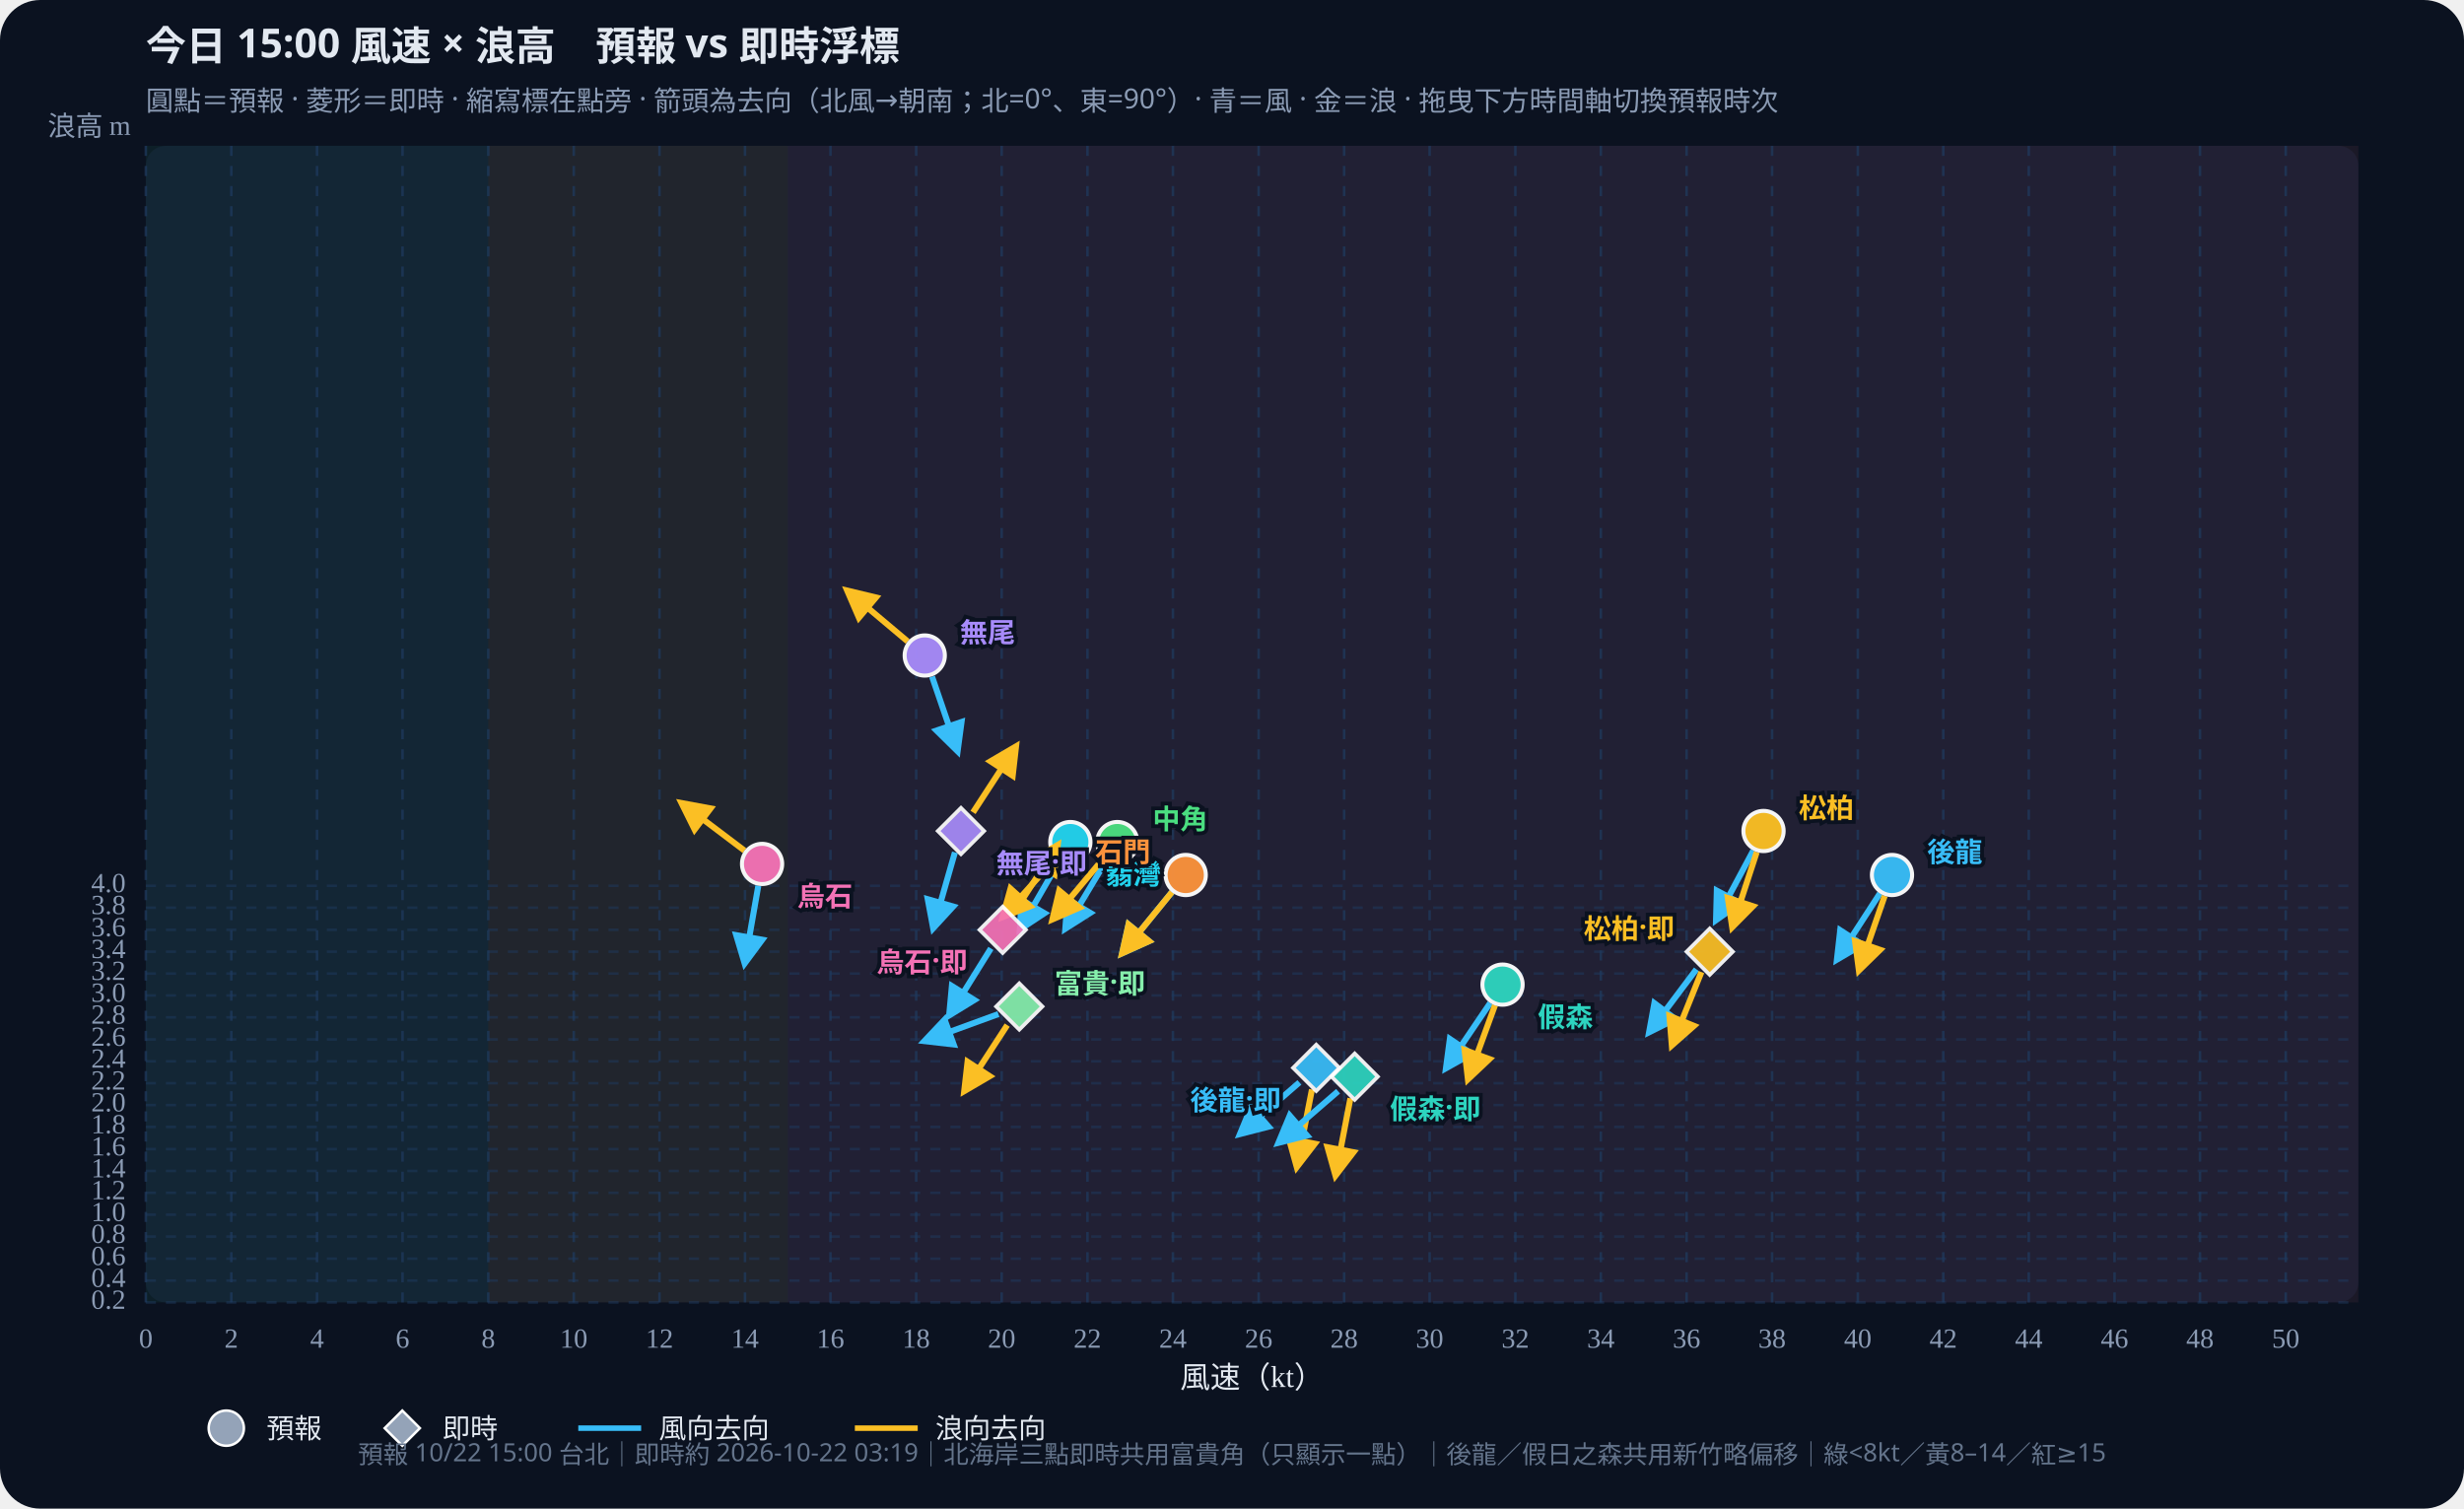
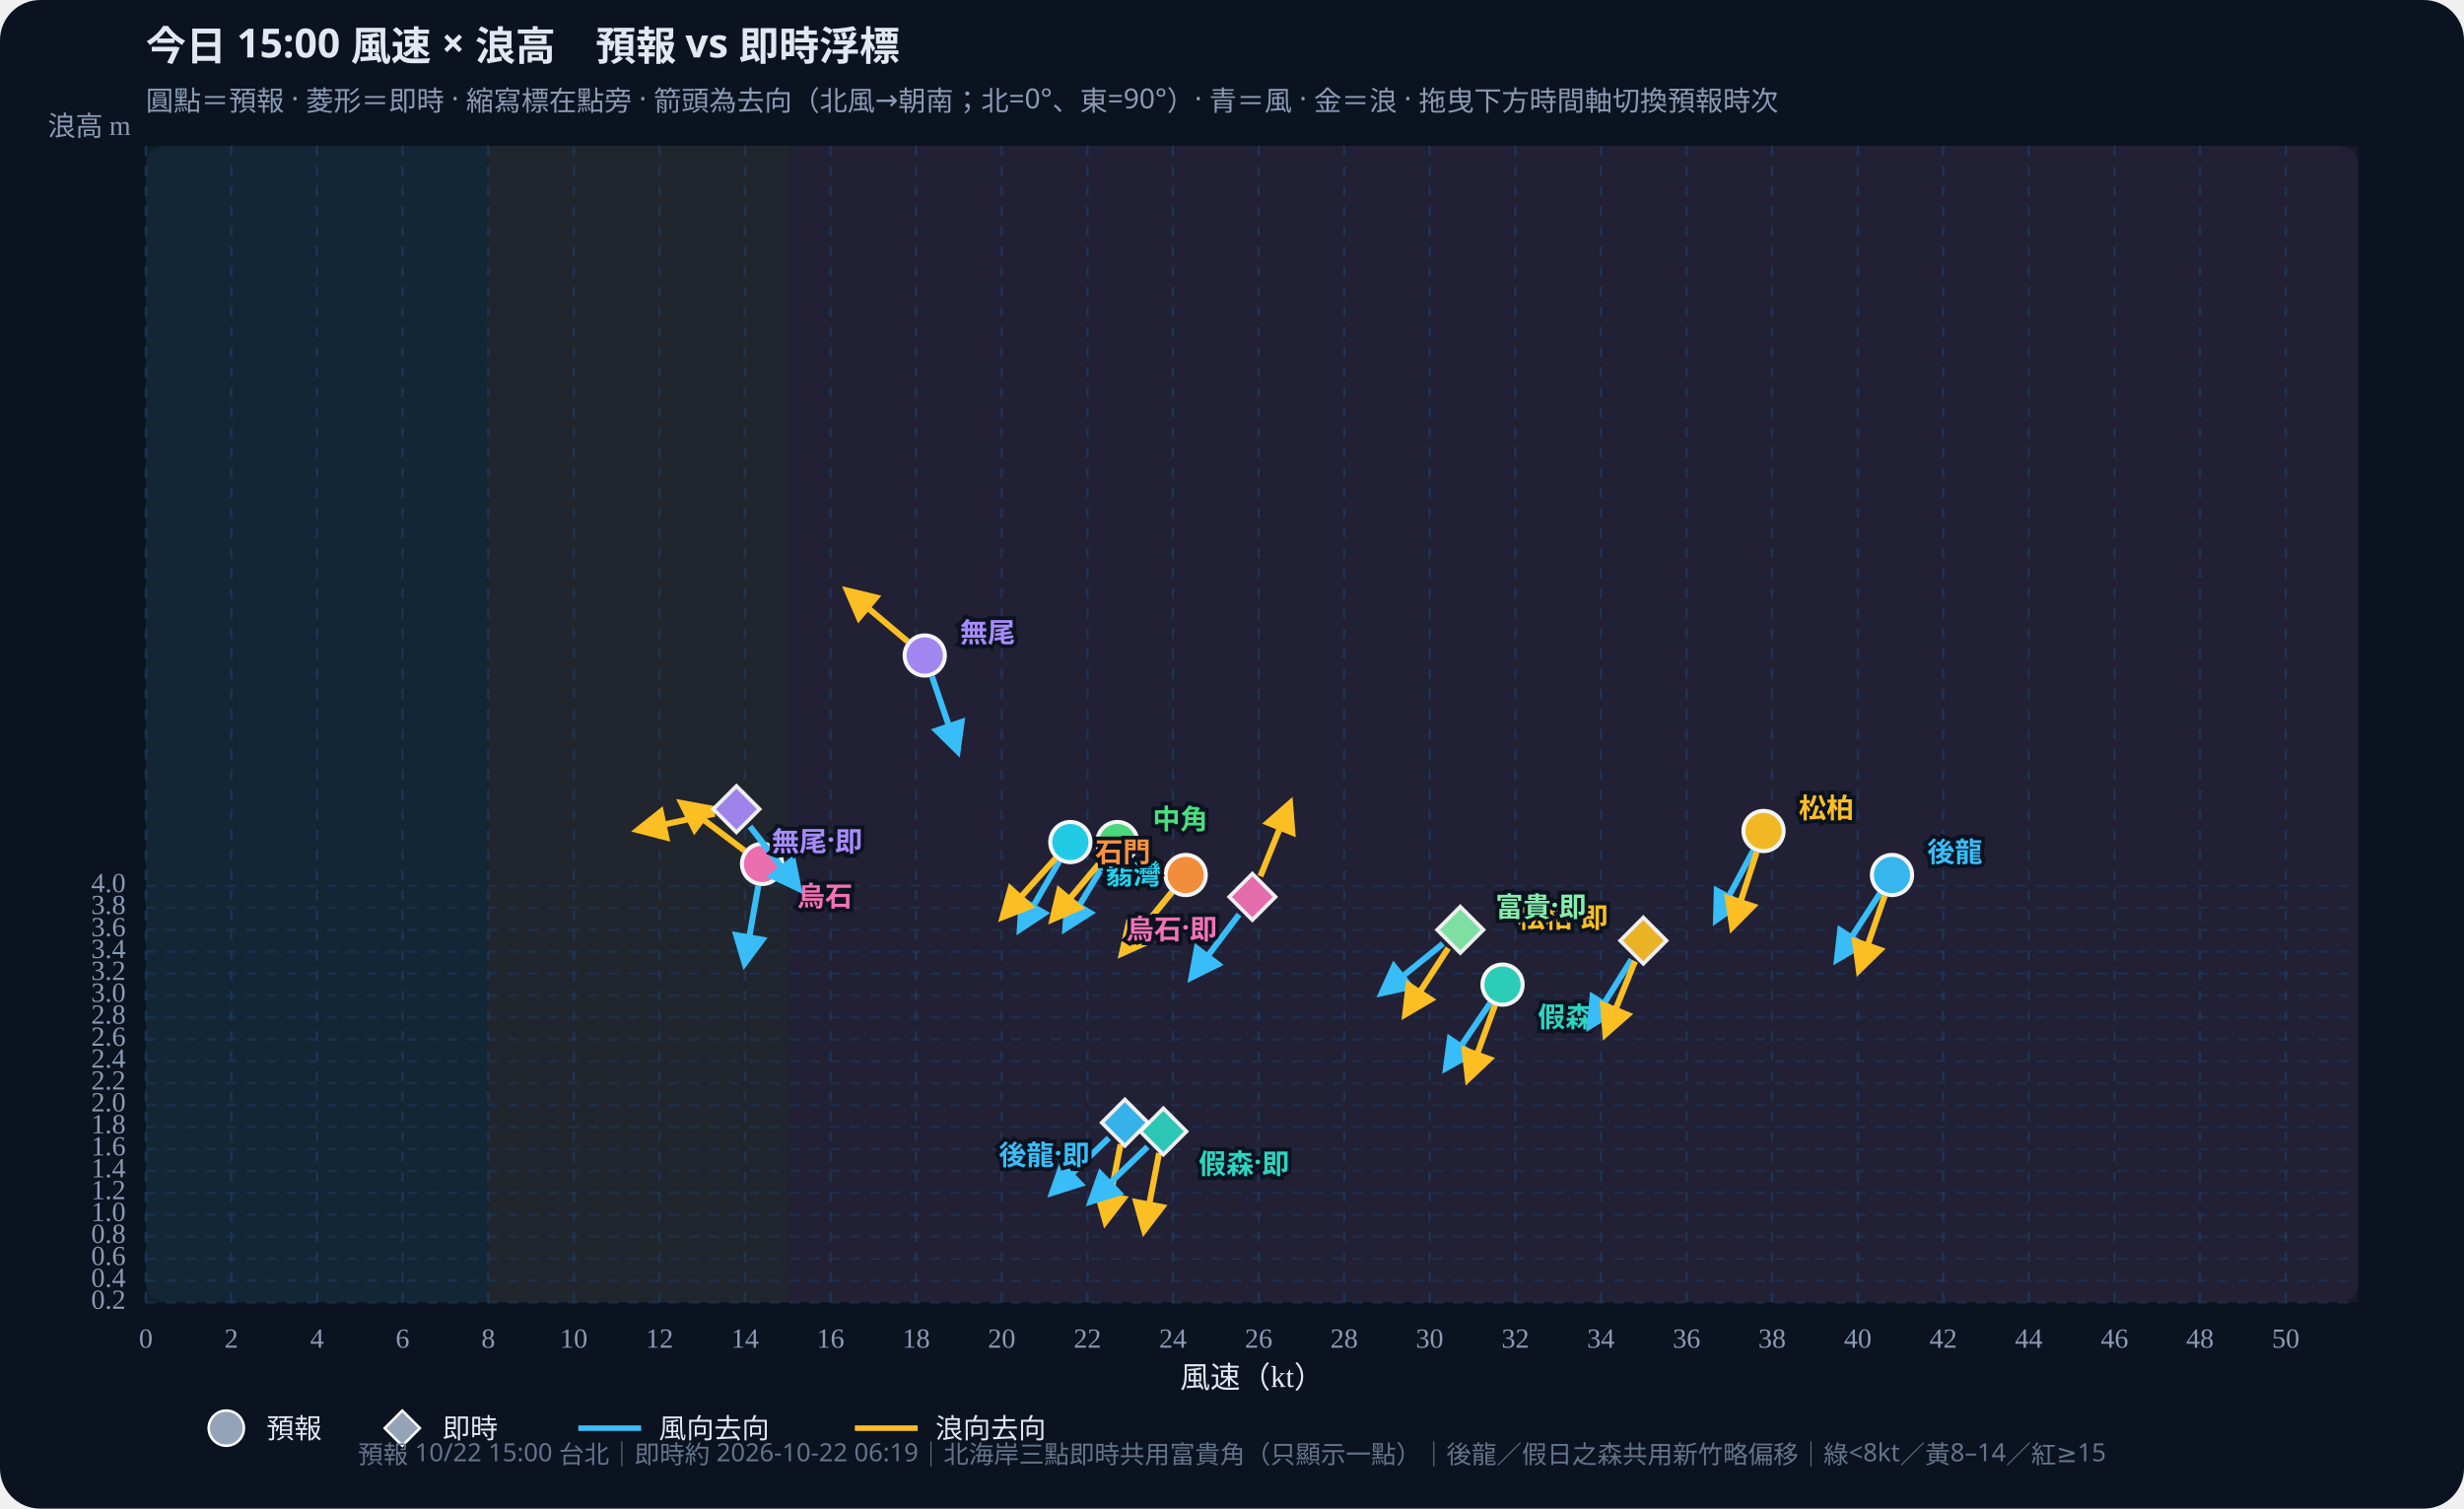
<svg xmlns="http://www.w3.org/2000/svg" id="wws-svg" viewBox="0 0 980 600" role="img" aria-label="風速與浪高散佈圖，可拖曳時間軸切換預報時次" style="width:100%;height:auto;display:block">
  <rect width="980" height="600" fill="#0b1220" rx="16" />
  <rect x="58" y="58" width="880" height="460" fill="#111a2e" rx="8" />
  <rect x="58.0" y="58" width="136.2" height="460" fill="#34d399" opacity="0.07" />
  <rect x="194.2" y="58" width="119.1" height="460" fill="#fbbf24" opacity="0.07" />
  <rect x="313.3" y="58" width="624.7" height="460" fill="#fb7185" opacity="0.07" />
  <defs>
    <marker id="arrow-38bdf8" viewBox="0 0 10 10" refX="8" refY="5" markerWidth="6" markerHeight="6" orient="auto-start-reverse">
      <path d="M0,0 L10,5 L0,10 z" fill="#38bdf8" />
    </marker>
    <marker id="arrow-fbbf24" viewBox="0 0 10 10" refX="8" refY="5" markerWidth="6" markerHeight="6" orient="auto-start-reverse">
      <path d="M0,0 L10,5 L0,10 z" fill="#fbbf24" />
    </marker>
  </defs>
  <text id="wws-title" x="58" y="24" fill="#e2e8f0" font-size="16" font-weight="700" font-family="Noto Sans TC,system-ui,sans-serif">今日 15:00 風速 × 浪高　預報 vs 即時浮標</text>
  <text x="58" y="44" fill="#8b9bb4" font-size="11" font-family="Noto Sans TC,system-ui,sans-serif">圓點＝預報 · 菱形＝即時 · 縮寫標在點旁 · 箭頭為去向（北風→朝南；北=0°、東=90°）· 青＝風 · 金＝浪 · 拖曳下方時間軸切換預報時次</text>
  <line x1="58.0" y1="58" x2="58.0" y2="518" stroke="#1e3a5f" stroke-dasharray="4 4" opacity="0.7" />
  <text x="58.0" y="536" text-anchor="middle" fill="#8b9bb4" font-size="11">0</text>
  <line x1="92.0" y1="58" x2="92.0" y2="518" stroke="#1e3a5f" stroke-dasharray="4 4" opacity="0.7" />
  <text x="92.0" y="536" text-anchor="middle" fill="#8b9bb4" font-size="11">2</text>
  <line x1="126.1" y1="58" x2="126.1" y2="518" stroke="#1e3a5f" stroke-dasharray="4 4" opacity="0.7" />
  <text x="126.1" y="536" text-anchor="middle" fill="#8b9bb4" font-size="11">4</text>
  <line x1="160.1" y1="58" x2="160.1" y2="518" stroke="#1e3a5f" stroke-dasharray="4 4" opacity="0.7" />
  <text x="160.1" y="536" text-anchor="middle" fill="#8b9bb4" font-size="11">6</text>
  <line x1="194.2" y1="58" x2="194.2" y2="518" stroke="#1e3a5f" stroke-dasharray="4 4" opacity="0.7" />
  <text x="194.2" y="536" text-anchor="middle" fill="#8b9bb4" font-size="11">8</text>
  <line x1="228.2" y1="58" x2="228.2" y2="518" stroke="#1e3a5f" stroke-dasharray="4 4" opacity="0.7" />
  <text x="228.2" y="536" text-anchor="middle" fill="#8b9bb4" font-size="11">10</text>
  <line x1="262.3" y1="58" x2="262.3" y2="518" stroke="#1e3a5f" stroke-dasharray="4 4" opacity="0.7" />
  <text x="262.3" y="536" text-anchor="middle" fill="#8b9bb4" font-size="11">12</text>
  <line x1="296.3" y1="58" x2="296.3" y2="518" stroke="#1e3a5f" stroke-dasharray="4 4" opacity="0.7" />
  <text x="296.3" y="536" text-anchor="middle" fill="#8b9bb4" font-size="11">14</text>
  <line x1="330.3" y1="58" x2="330.3" y2="518" stroke="#1e3a5f" stroke-dasharray="4 4" opacity="0.7" />
  <text x="330.3" y="536" text-anchor="middle" fill="#8b9bb4" font-size="11">16</text>
  <line x1="364.4" y1="58" x2="364.4" y2="518" stroke="#1e3a5f" stroke-dasharray="4 4" opacity="0.7" />
  <text x="364.4" y="536" text-anchor="middle" fill="#8b9bb4" font-size="11">18</text>
  <line x1="398.4" y1="58" x2="398.4" y2="518" stroke="#1e3a5f" stroke-dasharray="4 4" opacity="0.7" />
  <text x="398.4" y="536" text-anchor="middle" fill="#8b9bb4" font-size="11">20</text>
  <line x1="432.5" y1="58" x2="432.5" y2="518" stroke="#1e3a5f" stroke-dasharray="4 4" opacity="0.7" />
  <text x="432.5" y="536" text-anchor="middle" fill="#8b9bb4" font-size="11">22</text>
  <line x1="466.5" y1="58" x2="466.5" y2="518" stroke="#1e3a5f" stroke-dasharray="4 4" opacity="0.7" />
  <text x="466.5" y="536" text-anchor="middle" fill="#8b9bb4" font-size="11">24</text>
  <line x1="500.6" y1="58" x2="500.6" y2="518" stroke="#1e3a5f" stroke-dasharray="4 4" opacity="0.7" />
  <text x="500.6" y="536" text-anchor="middle" fill="#8b9bb4" font-size="11">26</text>
  <line x1="534.6" y1="58" x2="534.6" y2="518" stroke="#1e3a5f" stroke-dasharray="4 4" opacity="0.7" />
  <text x="534.6" y="536" text-anchor="middle" fill="#8b9bb4" font-size="11">28</text>
  <line x1="568.6" y1="58" x2="568.6" y2="518" stroke="#1e3a5f" stroke-dasharray="4 4" opacity="0.7" />
  <text x="568.6" y="536" text-anchor="middle" fill="#8b9bb4" font-size="11">30</text>
  <line x1="602.7" y1="58" x2="602.7" y2="518" stroke="#1e3a5f" stroke-dasharray="4 4" opacity="0.7" />
  <text x="602.7" y="536" text-anchor="middle" fill="#8b9bb4" font-size="11">32</text>
  <line x1="636.7" y1="58" x2="636.7" y2="518" stroke="#1e3a5f" stroke-dasharray="4 4" opacity="0.7" />
  <text x="636.7" y="536" text-anchor="middle" fill="#8b9bb4" font-size="11">34</text>
  <line x1="670.8" y1="58" x2="670.8" y2="518" stroke="#1e3a5f" stroke-dasharray="4 4" opacity="0.7" />
  <text x="670.8" y="536" text-anchor="middle" fill="#8b9bb4" font-size="11">36</text>
  <line x1="704.8" y1="58" x2="704.8" y2="518" stroke="#1e3a5f" stroke-dasharray="4 4" opacity="0.7" />
  <text x="704.8" y="536" text-anchor="middle" fill="#8b9bb4" font-size="11">38</text>
  <line x1="738.9" y1="58" x2="738.9" y2="518" stroke="#1e3a5f" stroke-dasharray="4 4" opacity="0.7" />
  <text x="738.9" y="536" text-anchor="middle" fill="#8b9bb4" font-size="11">40</text>
  <line x1="772.9" y1="58" x2="772.9" y2="518" stroke="#1e3a5f" stroke-dasharray="4 4" opacity="0.7" />
  <text x="772.9" y="536" text-anchor="middle" fill="#8b9bb4" font-size="11">42</text>
  <line x1="806.9" y1="58" x2="806.9" y2="518" stroke="#1e3a5f" stroke-dasharray="4 4" opacity="0.7" />
  <text x="806.9" y="536" text-anchor="middle" fill="#8b9bb4" font-size="11">44</text>
  <line x1="841.0" y1="58" x2="841.0" y2="518" stroke="#1e3a5f" stroke-dasharray="4 4" opacity="0.7" />
  <text x="841.0" y="536" text-anchor="middle" fill="#8b9bb4" font-size="11">46</text>
  <line x1="875.0" y1="58" x2="875.0" y2="518" stroke="#1e3a5f" stroke-dasharray="4 4" opacity="0.7" />
  <text x="875.0" y="536" text-anchor="middle" fill="#8b9bb4" font-size="11">48</text>
  <line x1="909.1" y1="58" x2="909.1" y2="518" stroke="#1e3a5f" stroke-dasharray="4 4" opacity="0.7" />
  <text x="909.1" y="536" text-anchor="middle" fill="#8b9bb4" font-size="11">50</text>
  <line x1="58" y1="518.0" x2="938" y2="518.0" stroke="#1e3a5f" stroke-dasharray="4 4" opacity="0.5" />
  <text x="50" y="518.0" text-anchor="end" dominant-baseline="middle" fill="#8b9bb4" font-size="11">0.2</text>
  <line x1="58" y1="509.3" x2="938" y2="509.3" stroke="#1e3a5f" stroke-dasharray="4 4" opacity="0.5" />
  <text x="50" y="509.3" text-anchor="end" dominant-baseline="middle" fill="#8b9bb4" font-size="11">0.4</text>
  <line x1="58" y1="500.6" x2="938" y2="500.6" stroke="#1e3a5f" stroke-dasharray="4 4" opacity="0.5" />
  <text x="50" y="500.6" text-anchor="end" dominant-baseline="middle" fill="#8b9bb4" font-size="11">0.6</text>
  <line x1="58" y1="491.8" x2="938" y2="491.8" stroke="#1e3a5f" stroke-dasharray="4 4" opacity="0.5" />
  <text x="50" y="491.8" text-anchor="end" dominant-baseline="middle" fill="#8b9bb4" font-size="11">0.8</text>
  <line x1="58" y1="483.1" x2="938" y2="483.1" stroke="#1e3a5f" stroke-dasharray="4 4" opacity="0.5" />
  <text x="50" y="483.1" text-anchor="end" dominant-baseline="middle" fill="#8b9bb4" font-size="11">1.0</text>
  <line x1="58" y1="474.4" x2="938" y2="474.4" stroke="#1e3a5f" stroke-dasharray="4 4" opacity="0.5" />
  <text x="50" y="474.4" text-anchor="end" dominant-baseline="middle" fill="#8b9bb4" font-size="11">1.2</text>
  <line x1="58" y1="465.7" x2="938" y2="465.7" stroke="#1e3a5f" stroke-dasharray="4 4" opacity="0.5" />
  <text x="50" y="465.7" text-anchor="end" dominant-baseline="middle" fill="#8b9bb4" font-size="11">1.4</text>
  <line x1="58" y1="457.0" x2="938" y2="457.0" stroke="#1e3a5f" stroke-dasharray="4 4" opacity="0.5" />
  <text x="50" y="457.0" text-anchor="end" dominant-baseline="middle" fill="#8b9bb4" font-size="11">1.6</text>
  <line x1="58" y1="448.2" x2="938" y2="448.2" stroke="#1e3a5f" stroke-dasharray="4 4" opacity="0.5" />
  <text x="50" y="448.2" text-anchor="end" dominant-baseline="middle" fill="#8b9bb4" font-size="11">1.8</text>
  <line x1="58" y1="439.5" x2="938" y2="439.5" stroke="#1e3a5f" stroke-dasharray="4 4" opacity="0.5" />
  <text x="50" y="439.5" text-anchor="end" dominant-baseline="middle" fill="#8b9bb4" font-size="11">2.0</text>
  <line x1="58" y1="430.8" x2="938" y2="430.8" stroke="#1e3a5f" stroke-dasharray="4 4" opacity="0.5" />
  <text x="50" y="430.8" text-anchor="end" dominant-baseline="middle" fill="#8b9bb4" font-size="11">2.2</text>
  <line x1="58" y1="422.1" x2="938" y2="422.1" stroke="#1e3a5f" stroke-dasharray="4 4" opacity="0.5" />
  <text x="50" y="422.1" text-anchor="end" dominant-baseline="middle" fill="#8b9bb4" font-size="11">2.4</text>
  <line x1="58" y1="413.4" x2="938" y2="413.4" stroke="#1e3a5f" stroke-dasharray="4 4" opacity="0.5" />
  <text x="50" y="413.4" text-anchor="end" dominant-baseline="middle" fill="#8b9bb4" font-size="11">2.6</text>
  <line x1="58" y1="404.6" x2="938" y2="404.6" stroke="#1e3a5f" stroke-dasharray="4 4" opacity="0.5" />
  <text x="50" y="404.6" text-anchor="end" dominant-baseline="middle" fill="#8b9bb4" font-size="11">2.8</text>
  <line x1="58" y1="395.9" x2="938" y2="395.9" stroke="#1e3a5f" stroke-dasharray="4 4" opacity="0.5" />
  <text x="50" y="395.9" text-anchor="end" dominant-baseline="middle" fill="#8b9bb4" font-size="11">3.0</text>
  <line x1="58" y1="387.2" x2="938" y2="387.2" stroke="#1e3a5f" stroke-dasharray="4 4" opacity="0.5" />
  <text x="50" y="387.2" text-anchor="end" dominant-baseline="middle" fill="#8b9bb4" font-size="11">3.2</text>
  <line x1="58" y1="378.5" x2="938" y2="378.5" stroke="#1e3a5f" stroke-dasharray="4 4" opacity="0.5" />
  <text x="50" y="378.5" text-anchor="end" dominant-baseline="middle" fill="#8b9bb4" font-size="11">3.4</text>
  <line x1="58" y1="369.8" x2="938" y2="369.8" stroke="#1e3a5f" stroke-dasharray="4 4" opacity="0.5" />
  <text x="50" y="369.8" text-anchor="end" dominant-baseline="middle" fill="#8b9bb4" font-size="11">3.6</text>
  <line x1="58" y1="361.0" x2="938" y2="361.0" stroke="#1e3a5f" stroke-dasharray="4 4" opacity="0.5" />
  <text x="50" y="361.0" text-anchor="end" dominant-baseline="middle" fill="#8b9bb4" font-size="11">3.8</text>
  <line x1="58" y1="352.3" x2="938" y2="352.3" stroke="#1e3a5f" stroke-dasharray="4 4" opacity="0.5" />
  <text x="50" y="352.3" text-anchor="end" dominant-baseline="middle" fill="#8b9bb4" font-size="11">4.0</text>
  <text x="498" y="552" text-anchor="middle" fill="#e2e8f0" font-size="12">風速（kt）</text>
  <text x="52" y="54" text-anchor="end" fill="#8b9bb4" font-size="11">浪高 m</text>
  <g id="wws-forecast-layer">
    <line x1="747.7" y1="355.3" x2="730.7" y2="381.5" stroke="#38bdf8" stroke-width="2.4" marker-end="url(#arrow-38bdf8)" />
    <line x1="749.6" y1="356.3" x2="739.4" y2="385.8" stroke="#fbbf24" stroke-width="2.4" marker-end="url(#arrow-fbbf24)" />
    <circle cx="752.5" cy="348.0" r="8.0" fill="#38bdf8" stroke="#fff" stroke-width="1.6" opacity="0.95" />
    <line x1="592.7" y1="398.9" x2="575.2" y2="424.7" stroke="#38bdf8" stroke-width="2.4" marker-end="url(#arrow-38bdf8)" />
    <line x1="594.6" y1="399.8" x2="583.9" y2="429.1" stroke="#fbbf24" stroke-width="2.4" marker-end="url(#arrow-fbbf24)" />
    <circle cx="597.6" cy="391.6" r="8.0" fill="#2dd4bf" stroke="#fff" stroke-width="1.6" opacity="0.95" />
    <line x1="697.3" y1="338.3" x2="682.6" y2="365.8" stroke="#38bdf8" stroke-width="2.4" marker-end="url(#arrow-38bdf8)" />
    <line x1="698.7" y1="338.9" x2="689.0" y2="368.6" stroke="#fbbf24" stroke-width="2.4" marker-end="url(#arrow-fbbf24)" />
    <circle cx="701.4" cy="330.5" r="8.0" fill="#fbbf24" stroke="#fff" stroke-width="1.6" opacity="0.95" />
    <line x1="439.9" y1="342.4" x2="423.8" y2="369.2" stroke="#38bdf8" stroke-width="2.4" marker-end="url(#arrow-38bdf8)" />
    <line x1="438.7" y1="341.6" x2="418.7" y2="365.5" stroke="#fbbf24" stroke-width="2.4" marker-end="url(#arrow-fbbf24)" />
    <circle cx="444.4" cy="334.9" r="8.0" fill="#4ade80" stroke="#fff" stroke-width="1.6" opacity="0.95" />
    <line x1="421.3" y1="342.5" x2="405.7" y2="369.5" stroke="#38bdf8" stroke-width="2.4" marker-end="url(#arrow-38bdf8)" />
    <line x1="419.8" y1="341.4" x2="398.9" y2="364.6" stroke="#fbbf24" stroke-width="2.4" marker-end="url(#arrow-fbbf24)" />
    <circle cx="425.7" cy="334.9" r="8.0" fill="#22d3ee" stroke="#fff" stroke-width="1.6" opacity="0.95" />
    <line x1="466.1" y1="354.8" x2="446.4" y2="379.0" stroke="#38bdf8" stroke-width="2.4" marker-end="url(#arrow-38bdf8)" />
    <line x1="466.1" y1="354.8" x2="446.4" y2="379.0" stroke="#fbbf24" stroke-width="2.4" marker-end="url(#arrow-fbbf24)" />
    <circle cx="471.6" cy="348.0" r="8.0" fill="#fb923c" stroke="#fff" stroke-width="1.6" opacity="0.95" />
    <line x1="370.7" y1="269.1" x2="380.8" y2="298.6" stroke="#38bdf8" stroke-width="2.4" marker-end="url(#arrow-38bdf8)" />
    <line x1="361.0" y1="255.1" x2="337.1" y2="235.0" stroke="#fbbf24" stroke-width="2.4" marker-end="url(#arrow-fbbf24)" />
    <circle cx="367.8" cy="260.7" r="8.0" fill="#a78bfa" stroke="#fff" stroke-width="1.6" opacity="0.95" />
    <line x1="301.6" y1="352.3" x2="296.2" y2="383.0" stroke="#38bdf8" stroke-width="2.4" marker-end="url(#arrow-38bdf8)" />
    <line x1="296.1" y1="338.3" x2="271.2" y2="319.5" stroke="#fbbf24" stroke-width="2.4" marker-end="url(#arrow-fbbf24)" />
    <circle cx="303.1" cy="343.6" r="8.0" fill="#f472b6" stroke="#fff" stroke-width="1.6" opacity="0.95" />
    <text x="766.5" y="338.0" text-anchor="start" dominant-baseline="central" fill="#38bdf8" font-size="11" font-weight="700" font-family="Noto Sans TC,system-ui,sans-serif" stroke="#0b1220" stroke-width="3" paint-order="stroke">後龍</text>
    <text x="611.6" y="403.6" text-anchor="start" dominant-baseline="central" fill="#2dd4bf" font-size="11" font-weight="700" font-family="Noto Sans TC,system-ui,sans-serif" stroke="#0b1220" stroke-width="3" paint-order="stroke">假森</text>
    <text x="715.4" y="320.5" text-anchor="start" dominant-baseline="central" fill="#fbbf24" font-size="11" font-weight="700" font-family="Noto Sans TC,system-ui,sans-serif" stroke="#0b1220" stroke-width="3" paint-order="stroke">松柏</text>
    <text x="458.4" y="324.9" text-anchor="start" dominant-baseline="central" fill="#4ade80" font-size="11" font-weight="700" font-family="Noto Sans TC,system-ui,sans-serif" stroke="#0b1220" stroke-width="3" paint-order="stroke">中角</text>
    <text x="439.7" y="346.9" text-anchor="start" dominant-baseline="central" fill="#22d3ee" font-size="11" font-weight="700" font-family="Noto Sans TC,system-ui,sans-serif" stroke="#0b1220" stroke-width="3" paint-order="stroke">翡灣</text>
    <text x="457.6" y="338.0" text-anchor="end" dominant-baseline="central" fill="#fb923c" font-size="11" font-weight="700" font-family="Noto Sans TC,system-ui,sans-serif" stroke="#0b1220" stroke-width="3" paint-order="stroke">石門</text>
    <text x="381.8" y="250.7" text-anchor="start" dominant-baseline="central" fill="#a78bfa" font-size="11" font-weight="700" font-family="Noto Sans TC,system-ui,sans-serif" stroke="#0b1220" stroke-width="3" paint-order="stroke">無尾</text>
    <text x="317.1" y="355.6" text-anchor="start" dominant-baseline="central" fill="#f472b6" font-size="11" font-weight="700" font-family="Noto Sans TC,system-ui,sans-serif" stroke="#0b1220" stroke-width="3" paint-order="stroke">烏石</text>
  </g>
  <g id="wws-live-layer">
-     <line x1="516.8" y1="430.5" x2="493.3" y2="450.9" stroke="#38bdf8" stroke-width="2.4" marker-end="url(#arrow-38bdf8)" />
-     <line x1="521.8" y1="433.3" x2="515.8" y2="464.0" stroke="#fbbf24" stroke-width="2.4" marker-end="url(#arrow-fbbf24)" />
-     <polygon points="523.5,415.5 532.7,424.7 523.5,433.9 514.3,424.7" fill="#38bdf8" stroke="#fff" stroke-width="1.5" opacity="0.92" />
-     <line x1="532.2" y1="434.0" x2="508.6" y2="454.4" stroke="#38bdf8" stroke-width="2.4" marker-end="url(#arrow-38bdf8)" />
-     <line x1="537.1" y1="436.8" x2="531.2" y2="467.4" stroke="#fbbf24" stroke-width="2.4" marker-end="url(#arrow-fbbf24)" />
-     <polygon points="538.8,419.0 548.0,428.2 538.8,437.4 529.6,428.2" fill="#2dd4bf" stroke="#fff" stroke-width="1.5" opacity="0.92" />
-     <line x1="674.7" y1="385.5" x2="656.0" y2="410.4" stroke="#38bdf8" stroke-width="2.4" marker-end="url(#arrow-38bdf8)" />
-     <line x1="676.7" y1="386.6" x2="665.0" y2="415.6" stroke="#fbbf24" stroke-width="2.4" marker-end="url(#arrow-fbbf24)" />
-     <polygon points="680.0,369.3 689.2,378.5 680.0,387.7 670.8,378.5" fill="#fbbf24" stroke="#fff" stroke-width="1.5" opacity="0.92" />
-     <line x1="397.1" y1="403.3" x2="367.8" y2="414.0" stroke="#38bdf8" stroke-width="2.4" marker-end="url(#arrow-38bdf8)" />
-     <line x1="400.6" y1="407.7" x2="383.6" y2="433.8" stroke="#fbbf24" stroke-width="2.4" marker-end="url(#arrow-fbbf24)" />
-     <polygon points="405.4,391.1 414.6,400.3 405.4,409.5 396.2,400.3" fill="#86efac" stroke="#fff" stroke-width="1.5" opacity="0.92" />
-     <line x1="379.8" y1="339.0" x2="371.2" y2="369.0" stroke="#38bdf8" stroke-width="2.4" marker-end="url(#arrow-38bdf8)" />
-     <line x1="387.0" y1="323.1" x2="404.0" y2="297.0" stroke="#fbbf24" stroke-width="2.4" marker-end="url(#arrow-fbbf24)" />
-     <polygon points="382.2,321.3 391.4,330.5 382.2,339.7 373.0,330.5" fill="#a78bfa" stroke="#fff" stroke-width="1.5" opacity="0.92" />
-     <line x1="394.1" y1="377.2" x2="377.6" y2="403.7" stroke="#38bdf8" stroke-width="2.4" marker-end="url(#arrow-38bdf8)" />
-     <line x1="403.6" y1="362.4" x2="420.6" y2="336.2" stroke="#fbbf24" stroke-width="2.4" marker-end="url(#arrow-fbbf24)" />
-     <polygon points="398.8,360.6 408.0,369.8 398.8,379.0 389.6,369.8" fill="#f472b6" stroke="#fff" stroke-width="1.5" opacity="0.92" />
-     <text x="509.5" y="436.7" text-anchor="end" dominant-baseline="central" fill="#38bdf8" font-size="11" font-weight="700" font-family="Noto Sans TC,system-ui,sans-serif" stroke="#0b1220" stroke-width="3" paint-order="stroke">後龍·即</text>
-     <text x="552.8" y="440.2" text-anchor="start" dominant-baseline="central" fill="#2dd4bf" font-size="11" font-weight="700" font-family="Noto Sans TC,system-ui,sans-serif" stroke="#0b1220" stroke-width="3" paint-order="stroke">假森·即</text>
-     <text x="666.0" y="368.5" text-anchor="end" dominant-baseline="central" fill="#fbbf24" font-size="11" font-weight="700" font-family="Noto Sans TC,system-ui,sans-serif" stroke="#0b1220" stroke-width="3" paint-order="stroke">松柏·即</text>
-     <text x="419.4" y="390.3" text-anchor="start" dominant-baseline="central" fill="#86efac" font-size="11" font-weight="700" font-family="Noto Sans TC,system-ui,sans-serif" stroke="#0b1220" stroke-width="3" paint-order="stroke">富貴·即</text>
-     <text x="396.2" y="342.5" text-anchor="start" dominant-baseline="central" fill="#a78bfa" font-size="11" font-weight="700" font-family="Noto Sans TC,system-ui,sans-serif" stroke="#0b1220" stroke-width="3" paint-order="stroke">無尾·即</text>
-     <text x="384.8" y="381.8" text-anchor="end" dominant-baseline="central" fill="#f472b6" font-size="11" font-weight="700" font-family="Noto Sans TC,system-ui,sans-serif" stroke="#0b1220" stroke-width="3" paint-order="stroke">烏石·即</text>
+     <line x1="441.0" y1="452.6" x2="418.6" y2="474.3" stroke="#38bdf8" stroke-width="2.4" marker-end="url(#arrow-38bdf8)" />
+     <line x1="445.7" y1="455.1" x2="439.7" y2="485.8" stroke="#fbbf24" stroke-width="2.4" marker-end="url(#arrow-fbbf24)" />
+     <polygon points="447.4,437.3 456.6,446.5 447.4,455.7 438.2,446.5" fill="#38bdf8" stroke="#fff" stroke-width="1.5" opacity="0.92" />
+     <line x1="456.4" y1="456.1" x2="433.9" y2="477.8" stroke="#38bdf8" stroke-width="2.4" marker-end="url(#arrow-38bdf8)" />
+     <line x1="461.0" y1="458.6" x2="455.1" y2="489.2" stroke="#fbbf24" stroke-width="2.4" marker-end="url(#arrow-fbbf24)" />
+     <polygon points="462.7,440.8 471.9,450.0 462.7,459.2 453.5,450.0" fill="#2dd4bf" stroke="#fff" stroke-width="1.5" opacity="0.92" />
+     <line x1="648.9" y1="381.6" x2="632.4" y2="408.0" stroke="#38bdf8" stroke-width="2.4" marker-end="url(#arrow-38bdf8)" />
+     <line x1="650.3" y1="382.3" x2="638.6" y2="411.2" stroke="#fbbf24" stroke-width="2.4" marker-end="url(#arrow-fbbf24)" />
+     <polygon points="653.6,364.9 662.8,374.1 653.6,383.3 644.4,374.1" fill="#fbbf24" stroke="#fff" stroke-width="1.5" opacity="0.92" />
+     <line x1="573.9" y1="375.3" x2="549.7" y2="394.9" stroke="#38bdf8" stroke-width="2.4" marker-end="url(#arrow-38bdf8)" />
+     <line x1="576.0" y1="377.1" x2="559.0" y2="403.3" stroke="#fbbf24" stroke-width="2.4" marker-end="url(#arrow-fbbf24)" />
+     <polygon points="580.8,360.6 590.0,369.8 580.8,379.0 571.6,369.8" fill="#86efac" stroke="#fff" stroke-width="1.5" opacity="0.92" />
+     <line x1="298.3" y1="328.7" x2="317.5" y2="353.3" stroke="#38bdf8" stroke-width="2.4" marker-end="url(#arrow-38bdf8)" />
+     <line x1="284.3" y1="323.6" x2="253.8" y2="330.1" stroke="#fbbf24" stroke-width="2.4" marker-end="url(#arrow-fbbf24)" />
+     <polygon points="292.9,312.6 302.1,321.8 292.9,331.0 283.7,321.8" fill="#a78bfa" stroke="#fff" stroke-width="1.5" opacity="0.92" />
+     <line x1="492.8" y1="363.7" x2="474.0" y2="388.6" stroke="#38bdf8" stroke-width="2.4" marker-end="url(#arrow-38bdf8)" />
+     <line x1="501.3" y1="348.5" x2="513.0" y2="319.6" stroke="#fbbf24" stroke-width="2.4" marker-end="url(#arrow-fbbf24)" />
+     <polygon points="498.1,347.5 507.3,356.7 498.1,365.9 488.9,356.7" fill="#f472b6" stroke="#fff" stroke-width="1.5" opacity="0.92" />
+     <text x="433.4" y="458.5" text-anchor="end" dominant-baseline="central" fill="#38bdf8" font-size="11" font-weight="700" font-family="Noto Sans TC,system-ui,sans-serif" stroke="#0b1220" stroke-width="3" paint-order="stroke">後龍·即</text>
+     <text x="476.7" y="462.0" text-anchor="start" dominant-baseline="central" fill="#2dd4bf" font-size="11" font-weight="700" font-family="Noto Sans TC,system-ui,sans-serif" stroke="#0b1220" stroke-width="3" paint-order="stroke">假森·即</text>
+     <text x="639.6" y="364.1" text-anchor="end" dominant-baseline="central" fill="#fbbf24" font-size="11" font-weight="700" font-family="Noto Sans TC,system-ui,sans-serif" stroke="#0b1220" stroke-width="3" paint-order="stroke">松柏·即</text>
+     <text x="594.8" y="359.8" text-anchor="start" dominant-baseline="central" fill="#86efac" font-size="11" font-weight="700" font-family="Noto Sans TC,system-ui,sans-serif" stroke="#0b1220" stroke-width="3" paint-order="stroke">富貴·即</text>
+     <text x="306.9" y="333.8" text-anchor="start" dominant-baseline="central" fill="#a78bfa" font-size="11" font-weight="700" font-family="Noto Sans TC,system-ui,sans-serif" stroke="#0b1220" stroke-width="3" paint-order="stroke">無尾·即</text>
+     <text x="484.1" y="368.7" text-anchor="end" dominant-baseline="central" fill="#f472b6" font-size="11" font-weight="700" font-family="Noto Sans TC,system-ui,sans-serif" stroke="#0b1220" stroke-width="3" paint-order="stroke">烏石·即</text>
  </g>
  <circle cx="90" cy="568" r="7" fill="#94a3b8" stroke="#fff" />
  <text x="106" y="572" fill="#e2e8f0" font-size="11" font-family="Noto Sans TC,system-ui,sans-serif">預報</text>
  <polygon points="160,561 167,568 160,575 153,568" fill="#94a3b8" stroke="#fff" />
  <text x="176" y="572" fill="#e2e8f0" font-size="11" font-family="Noto Sans TC,system-ui,sans-serif">即時</text>
  <line x1="230" y1="568" x2="255" y2="568" stroke="#38bdf8" stroke-width="2.2" />
  <text x="262" y="572" fill="#e2e8f0" font-size="11" font-family="Noto Sans TC,system-ui,sans-serif">風向去向</text>
  <line x1="340" y1="568" x2="365" y2="568" stroke="#fbbf24" stroke-width="2.2" />
  <text x="372" y="572" fill="#e2e8f0" font-size="11" font-family="Noto Sans TC,system-ui,sans-serif">浪向去向</text>
-   <text id="wws-foot" x="490" y="582" text-anchor="middle" fill="#64748b" font-size="10" font-family="Noto Sans TC,system-ui,sans-serif">預報 10/22 15:00 台北｜即時約 2026-10-22 03:19｜北海岸三點即時共用富貴角（只顯示一點）｜後龍／假日之森共用新竹略偏移｜綠&lt;8kt／黃8–14／紅≥15</text>
+   <text id="wws-foot" x="490" y="582" text-anchor="middle" fill="#64748b" font-size="10" font-family="Noto Sans TC,system-ui,sans-serif">預報 10/22 15:00 台北｜即時約 2026-10-22 06:19｜北海岸三點即時共用富貴角（只顯示一點）｜後龍／假日之森共用新竹略偏移｜綠&lt;8kt／黃8–14／紅≥15</text>
</svg>
